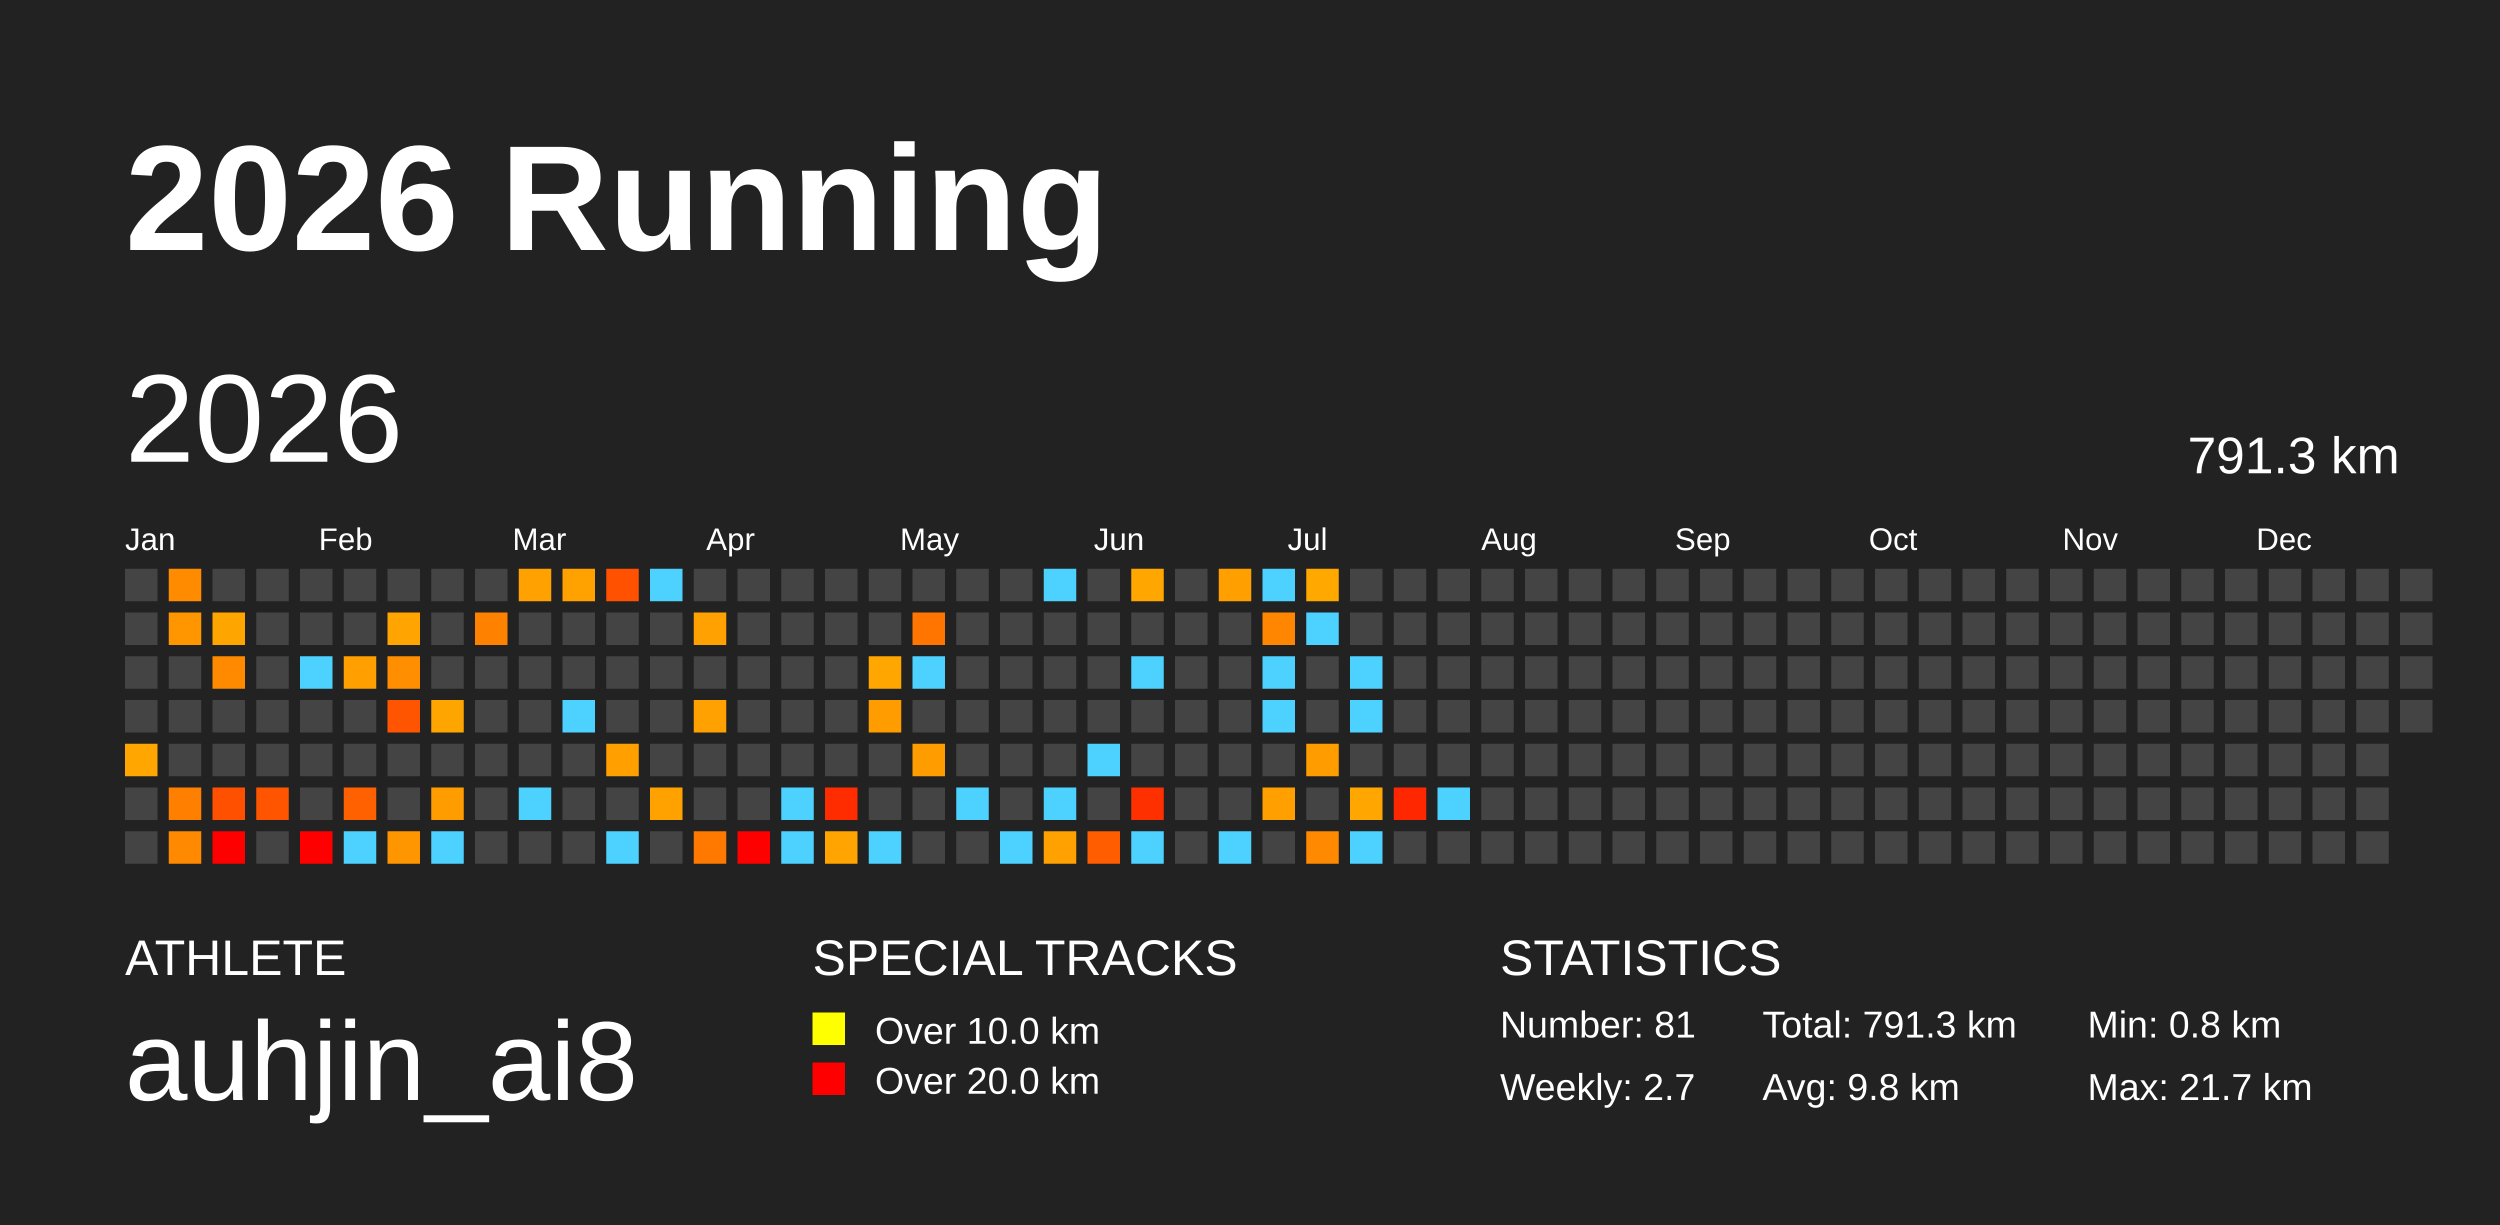
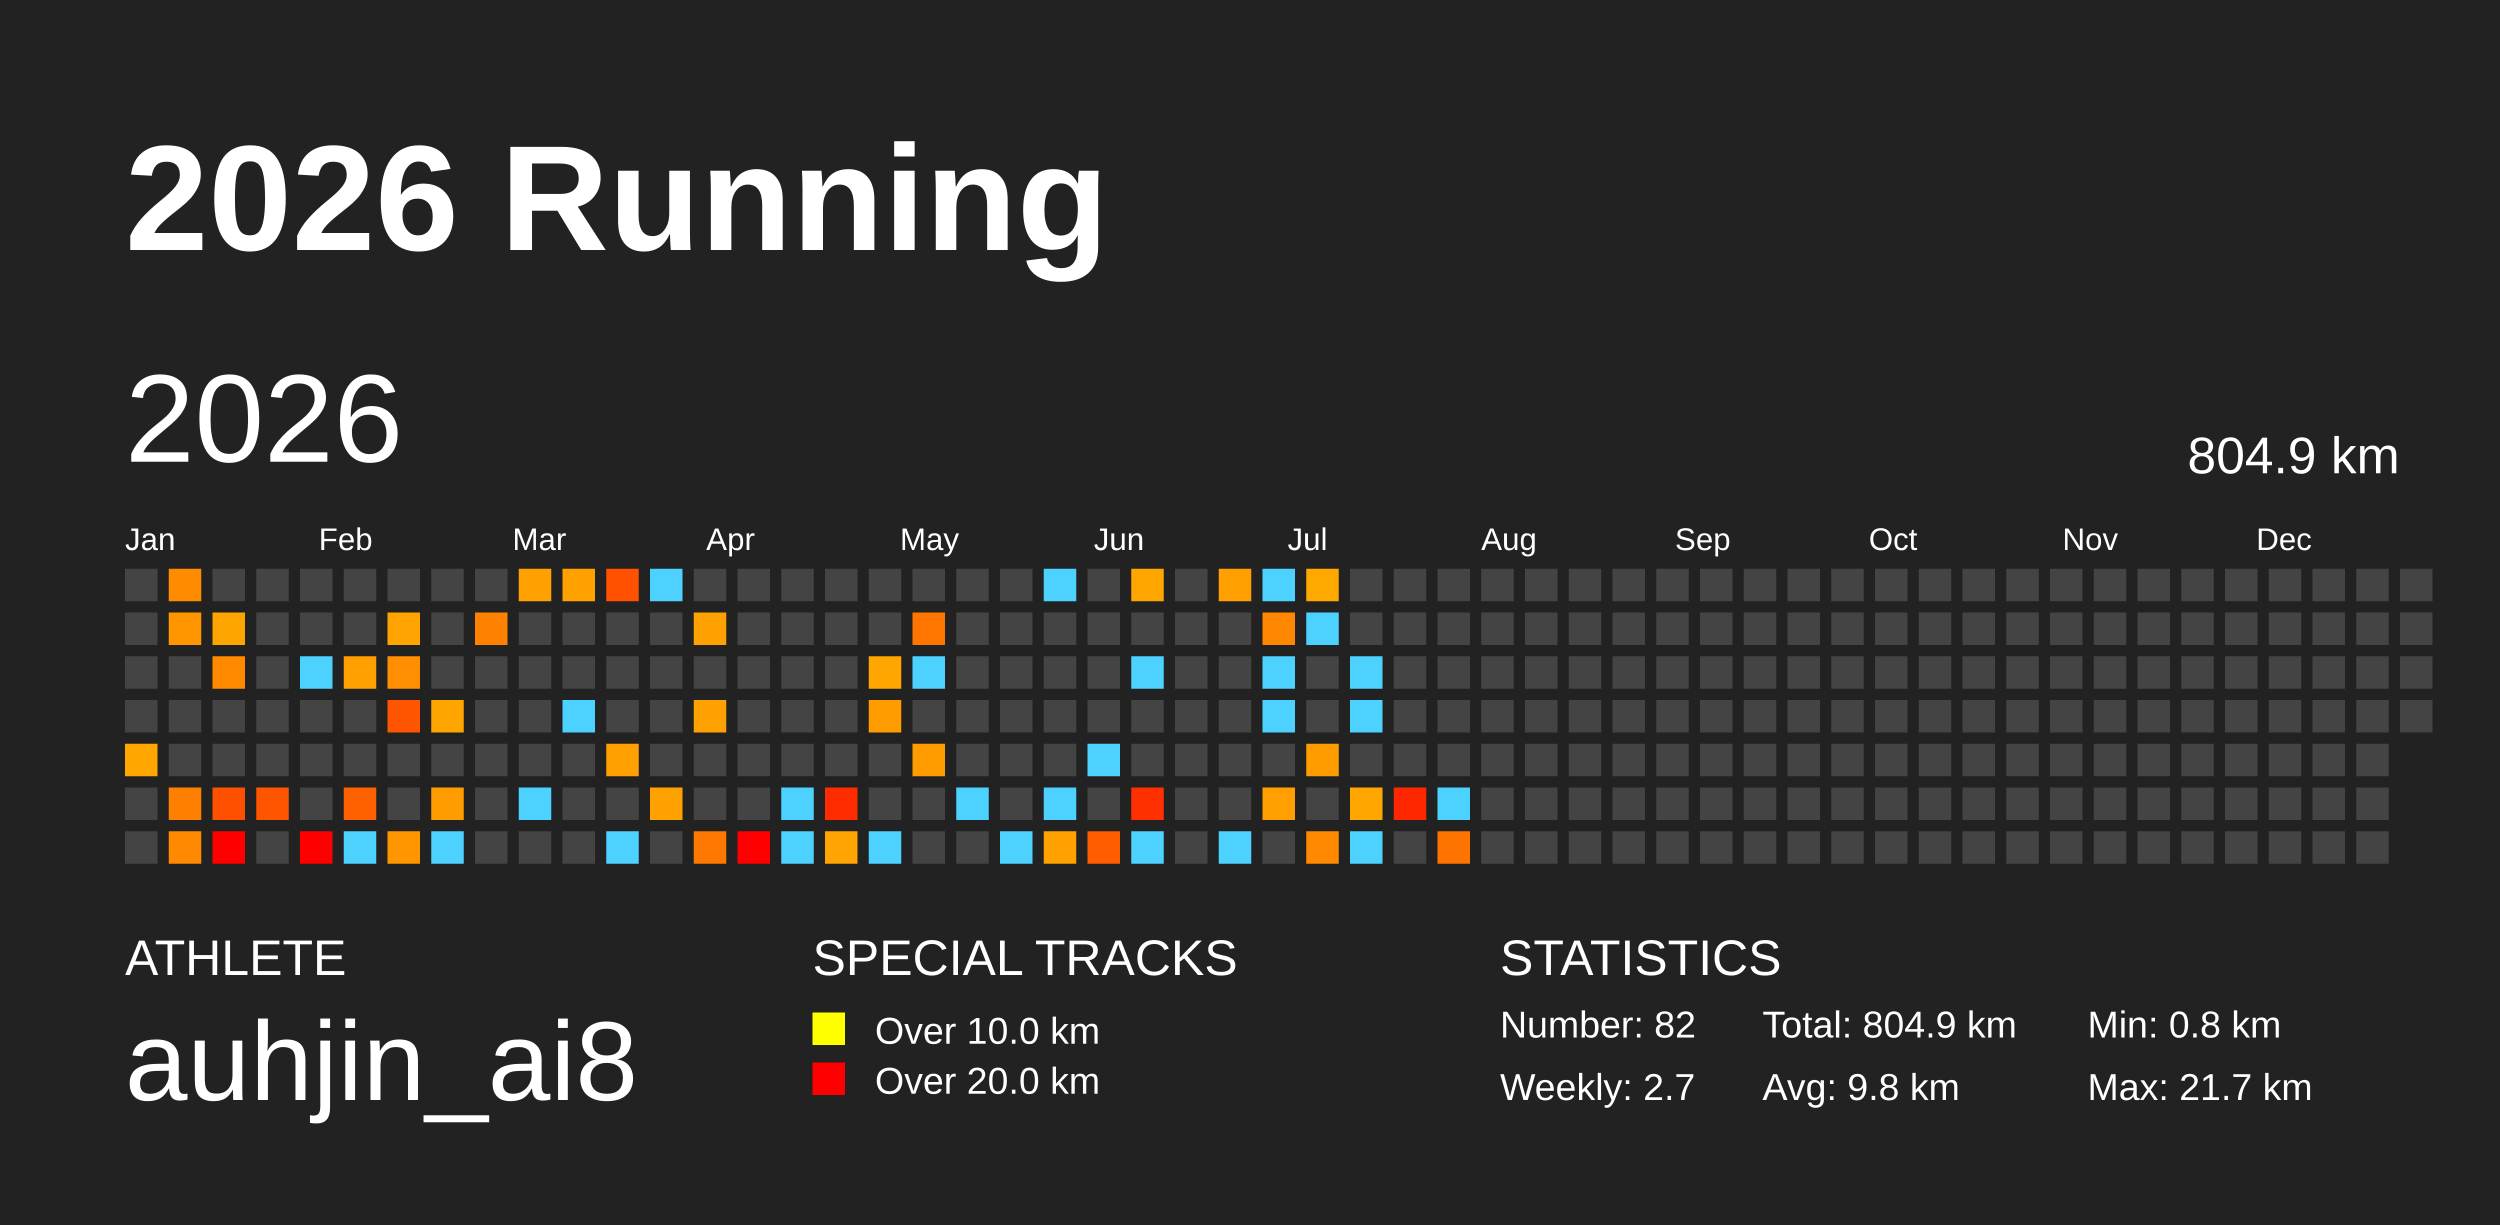
<svg xmlns="http://www.w3.org/2000/svg" baseProfile="full" height="98mm" version="1.1" viewBox="0,0,200,98" width="200mm">
  <defs />
  <rect fill="#222222" height="98" width="200" x="0" y="0" />
  <text fill="#FFFFFF" style="font-size:12px; font-family:Arial; font-weight:bold;" x="10" y="20">2026 Running</text>
  <text fill="#FFFFFF" style="font-size:4px; font-family:Arial" x="10" y="78">ATHLETE</text>
  <text fill="#FFFFFF" style="font-size:9px; font-family:Arial" x="10" y="88">auhjin_ai8</text>
  <text fill="#FFFFFF" style="font-size:4px; font-family:Arial" x="65" y="78">SPECIAL TRACKS</text>
  <rect fill="yellow" height="2.6" width="2.6" x="65" y="81" />
  <text fill="#FFFFFF" style="font-size:3px; font-family:Arial" x="70" y="83.5">Over 10.0 km</text>
  <rect fill="red" height="2.6" width="2.6" x="65" y="85" />
  <text fill="#FFFFFF" style="font-size:3px; font-family:Arial" x="70" y="87.5">Over 20.0 km</text>
  <text fill="#FFFFFF" style="font-size:4px; font-family:Arial" x="120" y="78">STATISTICS</text>
-   <text fill="#FFFFFF" style="font-size:3px; font-family:Arial" x="120" y="83">Number: 81</text>
+   <text fill="#FFFFFF" style="font-size:3px; font-family:Arial" x="120" y="83">Number: 82</text>
  <text fill="#FFFFFF" style="font-size:3px; font-family:Arial" x="120" y="88">Weekly: 2.7</text>
-   <text fill="#FFFFFF" style="font-size:3px; font-family:Arial" x="141" y="83">Total: 791.3 km</text>
+   <text fill="#FFFFFF" style="font-size:3px; font-family:Arial" x="141" y="83">Total: 804.9 km</text>
  <text fill="#FFFFFF" style="font-size:3px; font-family:Arial" x="141" y="88">Avg: 9.8 km</text>
  <text fill="#FFFFFF" style="font-size:3px; font-family:Arial" x="167" y="83">Min: 0.8 km</text>
  <text fill="#FFFFFF" style="font-size:3px; font-family:Arial" x="167" y="88">Max: 21.7 km</text>
  <text dominant-baseline="hanging" fill="#FFFFFF" style="font-size:10.0px; font-family:Arial;" x="10" y="30">2026</text>
-   <text dominant-baseline="hanging" fill="#FFFFFF" style="font-size:4.125px; font-family:Arial;" x="175" y="35">791.3 km</text>
+   <text dominant-baseline="hanging" fill="#FFFFFF" style="font-size:4.125px; font-family:Arial;" x="175" y="35">804.9 km</text>
  <text fill="#FFFFFF" style="font-size:2.5px; font-family:Arial" x="10.0" y="44">Jan</text>
  <text fill="#FFFFFF" style="font-size:2.5px; font-family:Arial" x="25.5" y="44">Feb</text>
  <text fill="#FFFFFF" style="font-size:2.5px; font-family:Arial" x="41.0" y="44">Mar</text>
  <text fill="#FFFFFF" style="font-size:2.5px; font-family:Arial" x="56.5" y="44">Apr</text>
  <text fill="#FFFFFF" style="font-size:2.5px; font-family:Arial" x="72.0" y="44">May</text>
  <text fill="#FFFFFF" style="font-size:2.5px; font-family:Arial" x="87.5" y="44">Jun</text>
  <text fill="#FFFFFF" style="font-size:2.5px; font-family:Arial" x="103.0" y="44">Jul</text>
  <text fill="#FFFFFF" style="font-size:2.5px; font-family:Arial" x="118.5" y="44">Aug</text>
  <text fill="#FFFFFF" style="font-size:2.5px; font-family:Arial" x="134.0" y="44">Sep</text>
  <text fill="#FFFFFF" style="font-size:2.5px; font-family:Arial" x="149.5" y="44">Oct</text>
  <text fill="#FFFFFF" style="font-size:2.5px; font-family:Arial" x="165.0" y="44">Nov</text>
  <text fill="#FFFFFF" style="font-size:2.5px; font-family:Arial" x="180.5" y="44">Dec</text>
  <rect fill="#444444" height="2.6" width="2.6" x="10.0" y="45.5" />
  <rect fill="#444444" height="2.6" width="2.6" x="10.0" y="49.0" />
  <rect fill="#444444" height="2.6" width="2.6" x="10.0" y="52.5" />
  <rect fill="#444444" height="2.6" width="2.6" x="10.0" y="56.0" />
  <rect fill="#ffa600" height="2.6" width="2.6" x="10.0" y="59.5" />
  <rect fill="#444444" height="2.6" width="2.6" x="10.0" y="63.0" />
  <rect fill="#444444" height="2.6" width="2.6" x="10.0" y="66.5" />
  <rect fill="#ff8b00" height="2.6" width="2.6" x="13.5" y="45.5" />
  <rect fill="#ff9600" height="2.6" width="2.6" x="13.5" y="49.0" />
  <rect fill="#444444" height="2.6" width="2.6" x="13.5" y="52.5" />
  <rect fill="#444444" height="2.6" width="2.6" x="13.5" y="56.0" />
  <rect fill="#444444" height="2.6" width="2.6" x="13.5" y="59.5" />
  <rect fill="#ff8000" height="2.6" width="2.6" x="13.5" y="63.0" />
  <rect fill="#ff8900" height="2.6" width="2.6" x="13.5" y="66.5" />
  <rect fill="#444444" height="2.6" width="2.6" x="17.0" y="45.5" />
  <rect fill="#ffa500" height="2.6" width="2.6" x="17.0" y="49.0" />
  <rect fill="#ff8a00" height="2.6" width="2.6" x="17.0" y="52.5" />
  <rect fill="#444444" height="2.6" width="2.6" x="17.0" y="56.0" />
  <rect fill="#444444" height="2.6" width="2.6" x="17.0" y="59.5" />
  <rect fill="#ff5000" height="2.6" width="2.6" x="17.0" y="63.0" />
  <rect fill="red" height="2.6" width="2.6" x="17.0" y="66.5" />
  <rect fill="#444444" height="2.6" width="2.6" x="20.5" y="45.5" />
  <rect fill="#444444" height="2.6" width="2.6" x="20.5" y="49.0" />
  <rect fill="#444444" height="2.6" width="2.6" x="20.5" y="52.5" />
  <rect fill="#444444" height="2.6" width="2.6" x="20.5" y="56.0" />
  <rect fill="#444444" height="2.6" width="2.6" x="20.5" y="59.5" />
  <rect fill="#ff5500" height="2.6" width="2.6" x="20.5" y="63.0" />
  <rect fill="#444444" height="2.6" width="2.6" x="20.5" y="66.5" />
  <rect fill="#444444" height="2.6" width="2.6" x="24.0" y="45.5" />
  <rect fill="#444444" height="2.6" width="2.6" x="24.0" y="49.0" />
  <rect fill="#4dd2ff" height="2.6" width="2.6" x="24.0" y="52.5" />
  <rect fill="#444444" height="2.6" width="2.6" x="24.0" y="56.0" />
  <rect fill="#444444" height="2.6" width="2.6" x="24.0" y="59.5" />
  <rect fill="#444444" height="2.6" width="2.6" x="24.0" y="63.0" />
  <rect fill="red" height="2.6" width="2.6" x="24.0" y="66.5" />
  <rect fill="#444444" height="2.6" width="2.6" x="27.5" y="45.5" />
  <rect fill="#444444" height="2.6" width="2.6" x="27.5" y="49.0" />
  <rect fill="#ffa000" height="2.6" width="2.6" x="27.5" y="52.5" />
  <rect fill="#444444" height="2.6" width="2.6" x="27.5" y="56.0" />
  <rect fill="#444444" height="2.6" width="2.6" x="27.5" y="59.5" />
  <rect fill="#ff6000" height="2.6" width="2.6" x="27.5" y="63.0" />
  <rect fill="#4dd2ff" height="2.6" width="2.6" x="27.5" y="66.5" />
  <rect fill="#444444" height="2.6" width="2.6" x="31.0" y="45.5" />
  <rect fill="#ffa400" height="2.6" width="2.6" x="31.0" y="49.0" />
  <rect fill="#ff8f00" height="2.6" width="2.6" x="31.0" y="52.5" />
  <rect fill="#ff5500" height="2.6" width="2.6" x="31.0" y="56.0" />
  <rect fill="#444444" height="2.6" width="2.6" x="31.0" y="59.5" />
  <rect fill="#444444" height="2.6" width="2.6" x="31.0" y="63.0" />
  <rect fill="#ff9600" height="2.6" width="2.6" x="31.0" y="66.5" />
  <rect fill="#444444" height="2.6" width="2.6" x="34.5" y="45.5" />
  <rect fill="#444444" height="2.6" width="2.6" x="34.5" y="49.0" />
  <rect fill="#444444" height="2.6" width="2.6" x="34.5" y="52.5" />
  <rect fill="#ffa500" height="2.6" width="2.6" x="34.5" y="56.0" />
  <rect fill="#444444" height="2.6" width="2.6" x="34.5" y="59.5" />
  <rect fill="#ff9d00" height="2.6" width="2.6" x="34.5" y="63.0" />
  <rect fill="#4dd2ff" height="2.6" width="2.6" x="34.5" y="66.5" />
  <rect fill="#444444" height="2.6" width="2.6" x="38.0" y="45.5" />
  <rect fill="#ff8100" height="2.6" width="2.6" x="38.0" y="49.0" />
  <rect fill="#444444" height="2.6" width="2.6" x="38.0" y="52.5" />
  <rect fill="#444444" height="2.6" width="2.6" x="38.0" y="56.0" />
  <rect fill="#444444" height="2.6" width="2.6" x="38.0" y="59.5" />
  <rect fill="#444444" height="2.6" width="2.6" x="38.0" y="63.0" />
  <rect fill="#444444" height="2.6" width="2.6" x="38.0" y="66.5" />
  <rect fill="#ffa100" height="2.6" width="2.6" x="41.5" y="45.5" />
  <rect fill="#444444" height="2.6" width="2.6" x="41.5" y="49.0" />
  <rect fill="#444444" height="2.6" width="2.6" x="41.5" y="52.5" />
  <rect fill="#444444" height="2.6" width="2.6" x="41.5" y="56.0" />
  <rect fill="#444444" height="2.6" width="2.6" x="41.5" y="59.5" />
  <rect fill="#4dd2ff" height="2.6" width="2.6" x="41.5" y="63.0" />
  <rect fill="#444444" height="2.6" width="2.6" x="41.5" y="66.5" />
  <rect fill="#ffa200" height="2.6" width="2.6" x="45.0" y="45.5" />
  <rect fill="#444444" height="2.6" width="2.6" x="45.0" y="49.0" />
  <rect fill="#444444" height="2.6" width="2.6" x="45.0" y="52.5" />
  <rect fill="#4dd2ff" height="2.6" width="2.6" x="45.0" y="56.0" />
  <rect fill="#444444" height="2.6" width="2.6" x="45.0" y="59.5" />
  <rect fill="#444444" height="2.6" width="2.6" x="45.0" y="63.0" />
  <rect fill="#444444" height="2.6" width="2.6" x="45.0" y="66.5" />
  <rect fill="#ff5100" height="2.6" width="2.6" x="48.5" y="45.5" />
  <rect fill="#444444" height="2.6" width="2.6" x="48.5" y="49.0" />
  <rect fill="#444444" height="2.6" width="2.6" x="48.5" y="52.5" />
  <rect fill="#444444" height="2.6" width="2.6" x="48.5" y="56.0" />
  <rect fill="#ffa000" height="2.6" width="2.6" x="48.5" y="59.5" />
  <rect fill="#444444" height="2.6" width="2.6" x="48.5" y="63.0" />
  <rect fill="#4dd2ff" height="2.6" width="2.6" x="48.5" y="66.5" />
  <rect fill="#4dd2ff" height="2.6" width="2.6" x="52.0" y="45.5" />
  <rect fill="#444444" height="2.6" width="2.6" x="52.0" y="49.0" />
  <rect fill="#444444" height="2.6" width="2.6" x="52.0" y="52.5" />
  <rect fill="#444444" height="2.6" width="2.6" x="52.0" y="56.0" />
  <rect fill="#444444" height="2.6" width="2.6" x="52.0" y="59.5" />
  <rect fill="#ffa200" height="2.6" width="2.6" x="52.0" y="63.0" />
  <rect fill="#444444" height="2.6" width="2.6" x="52.0" y="66.5" />
  <rect fill="#444444" height="2.6" width="2.6" x="55.5" y="45.5" />
  <rect fill="#ffa100" height="2.6" width="2.6" x="55.5" y="49.0" />
  <rect fill="#444444" height="2.6" width="2.6" x="55.5" y="52.5" />
  <rect fill="#ffa100" height="2.6" width="2.6" x="55.5" y="56.0" />
  <rect fill="#444444" height="2.6" width="2.6" x="55.5" y="59.5" />
  <rect fill="#444444" height="2.6" width="2.6" x="55.5" y="63.0" />
  <rect fill="#ff7800" height="2.6" width="2.6" x="55.5" y="66.5" />
  <rect fill="#444444" height="2.6" width="2.6" x="59.0" y="45.5" />
  <rect fill="#444444" height="2.6" width="2.6" x="59.0" y="49.0" />
  <rect fill="#444444" height="2.6" width="2.6" x="59.0" y="52.5" />
  <rect fill="#444444" height="2.6" width="2.6" x="59.0" y="56.0" />
  <rect fill="#444444" height="2.6" width="2.6" x="59.0" y="59.5" />
  <rect fill="#444444" height="2.6" width="2.6" x="59.0" y="63.0" />
  <rect fill="red" height="2.6" width="2.6" x="59.0" y="66.5" />
  <rect fill="#444444" height="2.6" width="2.6" x="62.5" y="45.5" />
  <rect fill="#444444" height="2.6" width="2.6" x="62.5" y="49.0" />
  <rect fill="#444444" height="2.6" width="2.6" x="62.5" y="52.5" />
  <rect fill="#444444" height="2.6" width="2.6" x="62.5" y="56.0" />
  <rect fill="#444444" height="2.6" width="2.6" x="62.5" y="59.5" />
  <rect fill="#4dd2ff" height="2.6" width="2.6" x="62.5" y="63.0" />
  <rect fill="#4dd2ff" height="2.6" width="2.6" x="62.5" y="66.5" />
  <rect fill="#444444" height="2.6" width="2.6" x="66.0" y="45.5" />
  <rect fill="#444444" height="2.6" width="2.6" x="66.0" y="49.0" />
  <rect fill="#444444" height="2.6" width="2.6" x="66.0" y="52.5" />
  <rect fill="#444444" height="2.6" width="2.6" x="66.0" y="56.0" />
  <rect fill="#444444" height="2.6" width="2.6" x="66.0" y="59.5" />
  <rect fill="#ff2c00" height="2.6" width="2.6" x="66.0" y="63.0" />
  <rect fill="#ffa400" height="2.6" width="2.6" x="66.0" y="66.5" />
  <rect fill="#444444" height="2.6" width="2.6" x="69.5" y="45.5" />
  <rect fill="#444444" height="2.6" width="2.6" x="69.5" y="49.0" />
  <rect fill="#ffa700" height="2.6" width="2.6" x="69.5" y="52.5" />
  <rect fill="#ff9c00" height="2.6" width="2.6" x="69.5" y="56.0" />
  <rect fill="#444444" height="2.6" width="2.6" x="69.5" y="59.5" />
  <rect fill="#444444" height="2.6" width="2.6" x="69.5" y="63.0" />
  <rect fill="#4dd2ff" height="2.6" width="2.6" x="69.5" y="66.5" />
  <rect fill="#444444" height="2.6" width="2.6" x="73.0" y="45.5" />
  <rect fill="#ff7500" height="2.6" width="2.6" x="73.0" y="49.0" />
  <rect fill="#4dd2ff" height="2.6" width="2.6" x="73.0" y="52.5" />
  <rect fill="#444444" height="2.6" width="2.6" x="73.0" y="56.0" />
  <rect fill="#ff9c00" height="2.6" width="2.6" x="73.0" y="59.5" />
  <rect fill="#444444" height="2.6" width="2.6" x="73.0" y="63.0" />
  <rect fill="#444444" height="2.6" width="2.6" x="73.0" y="66.5" />
  <rect fill="#444444" height="2.6" width="2.6" x="76.5" y="45.5" />
  <rect fill="#444444" height="2.6" width="2.6" x="76.5" y="49.0" />
  <rect fill="#444444" height="2.6" width="2.6" x="76.5" y="52.5" />
  <rect fill="#444444" height="2.6" width="2.6" x="76.5" y="56.0" />
  <rect fill="#444444" height="2.6" width="2.6" x="76.5" y="59.5" />
  <rect fill="#4dd2ff" height="2.6" width="2.6" x="76.5" y="63.0" />
  <rect fill="#444444" height="2.6" width="2.6" x="76.5" y="66.5" />
  <rect fill="#444444" height="2.6" width="2.6" x="80.0" y="45.5" />
  <rect fill="#444444" height="2.6" width="2.6" x="80.0" y="49.0" />
  <rect fill="#444444" height="2.6" width="2.6" x="80.0" y="52.5" />
  <rect fill="#444444" height="2.6" width="2.6" x="80.0" y="56.0" />
  <rect fill="#444444" height="2.6" width="2.6" x="80.0" y="59.5" />
  <rect fill="#444444" height="2.6" width="2.6" x="80.0" y="63.0" />
  <rect fill="#4dd2ff" height="2.6" width="2.6" x="80.0" y="66.5" />
  <rect fill="#4dd2ff" height="2.6" width="2.6" x="83.5" y="45.5" />
  <rect fill="#444444" height="2.6" width="2.6" x="83.5" y="49.0" />
  <rect fill="#444444" height="2.6" width="2.6" x="83.5" y="52.5" />
  <rect fill="#444444" height="2.6" width="2.6" x="83.5" y="56.0" />
  <rect fill="#444444" height="2.6" width="2.6" x="83.5" y="59.5" />
  <rect fill="#4dd2ff" height="2.6" width="2.6" x="83.5" y="63.0" />
  <rect fill="#ffa100" height="2.6" width="2.6" x="83.5" y="66.5" />
  <rect fill="#444444" height="2.6" width="2.6" x="87.0" y="45.5" />
  <rect fill="#444444" height="2.6" width="2.6" x="87.0" y="49.0" />
  <rect fill="#444444" height="2.6" width="2.6" x="87.0" y="52.5" />
  <rect fill="#444444" height="2.6" width="2.6" x="87.0" y="56.0" />
  <rect fill="#4dd2ff" height="2.6" width="2.6" x="87.0" y="59.5" />
  <rect fill="#444444" height="2.6" width="2.6" x="87.0" y="63.0" />
  <rect fill="#ff5d00" height="2.6" width="2.6" x="87.0" y="66.5" />
  <rect fill="#ffa600" height="2.6" width="2.6" x="90.5" y="45.5" />
  <rect fill="#444444" height="2.6" width="2.6" x="90.5" y="49.0" />
  <rect fill="#4dd2ff" height="2.6" width="2.6" x="90.5" y="52.5" />
  <rect fill="#444444" height="2.6" width="2.6" x="90.5" y="56.0" />
  <rect fill="#444444" height="2.6" width="2.6" x="90.5" y="59.5" />
  <rect fill="#ff3000" height="2.6" width="2.6" x="90.5" y="63.0" />
  <rect fill="#4dd2ff" height="2.6" width="2.6" x="90.5" y="66.5" />
  <rect fill="#444444" height="2.6" width="2.6" x="94.0" y="45.5" />
  <rect fill="#444444" height="2.6" width="2.6" x="94.0" y="49.0" />
  <rect fill="#444444" height="2.6" width="2.6" x="94.0" y="52.5" />
  <rect fill="#444444" height="2.6" width="2.6" x="94.0" y="56.0" />
  <rect fill="#444444" height="2.6" width="2.6" x="94.0" y="59.5" />
  <rect fill="#444444" height="2.6" width="2.6" x="94.0" y="63.0" />
  <rect fill="#444444" height="2.6" width="2.6" x="94.0" y="66.5" />
  <rect fill="#ffa000" height="2.6" width="2.6" x="97.5" y="45.5" />
  <rect fill="#444444" height="2.6" width="2.6" x="97.5" y="49.0" />
  <rect fill="#444444" height="2.6" width="2.6" x="97.5" y="52.5" />
  <rect fill="#444444" height="2.6" width="2.6" x="97.5" y="56.0" />
  <rect fill="#444444" height="2.6" width="2.6" x="97.5" y="59.5" />
  <rect fill="#444444" height="2.6" width="2.6" x="97.5" y="63.0" />
  <rect fill="#4dd2ff" height="2.6" width="2.6" x="97.5" y="66.5" />
  <rect fill="#4dd2ff" height="2.6" width="2.6" x="101.0" y="45.5" />
  <rect fill="#ff8600" height="2.6" width="2.6" x="101.0" y="49.0" />
  <rect fill="#4dd2ff" height="2.6" width="2.6" x="101.0" y="52.5" />
  <rect fill="#4dd2ff" height="2.6" width="2.6" x="101.0" y="56.0" />
  <rect fill="#444444" height="2.6" width="2.6" x="101.0" y="59.5" />
  <rect fill="#ffa000" height="2.6" width="2.6" x="101.0" y="63.0" />
  <rect fill="#444444" height="2.6" width="2.6" x="101.0" y="66.5" />
  <rect fill="#ffa800" height="2.6" width="2.6" x="104.5" y="45.5" />
  <rect fill="#4dd2ff" height="2.6" width="2.6" x="104.5" y="49.0" />
  <rect fill="#444444" height="2.6" width="2.6" x="104.5" y="52.5" />
  <rect fill="#444444" height="2.6" width="2.6" x="104.5" y="56.0" />
  <rect fill="#ff9d00" height="2.6" width="2.6" x="104.5" y="59.5" />
  <rect fill="#444444" height="2.6" width="2.6" x="104.5" y="63.0" />
  <rect fill="#ff8900" height="2.6" width="2.6" x="104.5" y="66.5" />
  <rect fill="#444444" height="2.6" width="2.6" x="108.0" y="45.5" />
  <rect fill="#444444" height="2.6" width="2.6" x="108.0" y="49.0" />
  <rect fill="#4dd2ff" height="2.6" width="2.6" x="108.0" y="52.5" />
  <rect fill="#4dd2ff" height="2.6" width="2.6" x="108.0" y="56.0" />
  <rect fill="#444444" height="2.6" width="2.6" x="108.0" y="59.5" />
  <rect fill="#ffa700" height="2.6" width="2.6" x="108.0" y="63.0" />
  <rect fill="#4dd2ff" height="2.6" width="2.6" x="108.0" y="66.5" />
  <rect fill="#444444" height="2.6" width="2.6" x="111.5" y="45.5" />
  <rect fill="#444444" height="2.6" width="2.6" x="111.5" y="49.0" />
  <rect fill="#444444" height="2.6" width="2.6" x="111.5" y="52.5" />
  <rect fill="#444444" height="2.6" width="2.6" x="111.5" y="56.0" />
  <rect fill="#444444" height="2.6" width="2.6" x="111.5" y="59.5" />
  <rect fill="#ff2700" height="2.6" width="2.6" x="111.5" y="63.0" />
  <rect fill="#444444" height="2.6" width="2.6" x="111.5" y="66.5" />
  <rect fill="#444444" height="2.6" width="2.6" x="115.0" y="45.5" />
  <rect fill="#444444" height="2.6" width="2.6" x="115.0" y="49.0" />
  <rect fill="#444444" height="2.6" width="2.6" x="115.0" y="52.5" />
  <rect fill="#444444" height="2.6" width="2.6" x="115.0" y="56.0" />
  <rect fill="#444444" height="2.6" width="2.6" x="115.0" y="59.5" />
  <rect fill="#4dd2ff" height="2.6" width="2.6" x="115.0" y="63.0" />
-   <rect fill="#444444" height="2.6" width="2.6" x="115.0" y="66.5" />
+   <rect fill="#ff7400" height="2.6" width="2.6" x="115.0" y="66.5" />
  <rect fill="#444444" height="2.6" width="2.6" x="118.5" y="45.5" />
  <rect fill="#444444" height="2.6" width="2.6" x="118.5" y="49.0" />
  <rect fill="#444444" height="2.6" width="2.6" x="118.5" y="52.5" />
  <rect fill="#444444" height="2.6" width="2.6" x="118.5" y="56.0" />
  <rect fill="#444444" height="2.6" width="2.6" x="118.5" y="59.5" />
  <rect fill="#444444" height="2.6" width="2.6" x="118.5" y="63.0" />
  <rect fill="#444444" height="2.6" width="2.6" x="118.5" y="66.5" />
  <rect fill="#444444" height="2.6" width="2.6" x="122.0" y="45.5" />
  <rect fill="#444444" height="2.6" width="2.6" x="122.0" y="49.0" />
  <rect fill="#444444" height="2.6" width="2.6" x="122.0" y="52.5" />
  <rect fill="#444444" height="2.6" width="2.6" x="122.0" y="56.0" />
  <rect fill="#444444" height="2.6" width="2.6" x="122.0" y="59.5" />
  <rect fill="#444444" height="2.6" width="2.6" x="122.0" y="63.0" />
  <rect fill="#444444" height="2.6" width="2.6" x="122.0" y="66.5" />
  <rect fill="#444444" height="2.6" width="2.6" x="125.5" y="45.5" />
  <rect fill="#444444" height="2.6" width="2.6" x="125.5" y="49.0" />
  <rect fill="#444444" height="2.6" width="2.6" x="125.5" y="52.5" />
  <rect fill="#444444" height="2.6" width="2.6" x="125.5" y="56.0" />
  <rect fill="#444444" height="2.6" width="2.6" x="125.5" y="59.5" />
  <rect fill="#444444" height="2.6" width="2.6" x="125.5" y="63.0" />
  <rect fill="#444444" height="2.6" width="2.6" x="125.5" y="66.5" />
  <rect fill="#444444" height="2.6" width="2.6" x="129.0" y="45.5" />
  <rect fill="#444444" height="2.6" width="2.6" x="129.0" y="49.0" />
  <rect fill="#444444" height="2.6" width="2.6" x="129.0" y="52.5" />
  <rect fill="#444444" height="2.6" width="2.6" x="129.0" y="56.0" />
  <rect fill="#444444" height="2.6" width="2.6" x="129.0" y="59.5" />
  <rect fill="#444444" height="2.6" width="2.6" x="129.0" y="63.0" />
  <rect fill="#444444" height="2.6" width="2.6" x="129.0" y="66.5" />
  <rect fill="#444444" height="2.6" width="2.6" x="132.5" y="45.5" />
  <rect fill="#444444" height="2.6" width="2.6" x="132.5" y="49.0" />
  <rect fill="#444444" height="2.6" width="2.6" x="132.5" y="52.5" />
  <rect fill="#444444" height="2.6" width="2.6" x="132.5" y="56.0" />
  <rect fill="#444444" height="2.6" width="2.6" x="132.5" y="59.5" />
  <rect fill="#444444" height="2.6" width="2.6" x="132.5" y="63.0" />
  <rect fill="#444444" height="2.6" width="2.6" x="132.5" y="66.5" />
  <rect fill="#444444" height="2.6" width="2.6" x="136.0" y="45.5" />
  <rect fill="#444444" height="2.6" width="2.6" x="136.0" y="49.0" />
  <rect fill="#444444" height="2.6" width="2.6" x="136.0" y="52.5" />
  <rect fill="#444444" height="2.6" width="2.6" x="136.0" y="56.0" />
  <rect fill="#444444" height="2.6" width="2.6" x="136.0" y="59.5" />
  <rect fill="#444444" height="2.6" width="2.6" x="136.0" y="63.0" />
  <rect fill="#444444" height="2.6" width="2.6" x="136.0" y="66.5" />
  <rect fill="#444444" height="2.6" width="2.6" x="139.5" y="45.5" />
  <rect fill="#444444" height="2.6" width="2.6" x="139.5" y="49.0" />
  <rect fill="#444444" height="2.6" width="2.6" x="139.5" y="52.5" />
  <rect fill="#444444" height="2.6" width="2.6" x="139.5" y="56.0" />
  <rect fill="#444444" height="2.6" width="2.6" x="139.5" y="59.5" />
  <rect fill="#444444" height="2.6" width="2.6" x="139.5" y="63.0" />
  <rect fill="#444444" height="2.6" width="2.6" x="139.5" y="66.5" />
  <rect fill="#444444" height="2.6" width="2.6" x="143.0" y="45.5" />
  <rect fill="#444444" height="2.6" width="2.6" x="143.0" y="49.0" />
  <rect fill="#444444" height="2.6" width="2.6" x="143.0" y="52.5" />
  <rect fill="#444444" height="2.6" width="2.6" x="143.0" y="56.0" />
  <rect fill="#444444" height="2.6" width="2.6" x="143.0" y="59.5" />
  <rect fill="#444444" height="2.6" width="2.6" x="143.0" y="63.0" />
  <rect fill="#444444" height="2.6" width="2.6" x="143.0" y="66.5" />
  <rect fill="#444444" height="2.6" width="2.6" x="146.5" y="45.5" />
  <rect fill="#444444" height="2.6" width="2.6" x="146.5" y="49.0" />
  <rect fill="#444444" height="2.6" width="2.6" x="146.5" y="52.5" />
  <rect fill="#444444" height="2.6" width="2.6" x="146.5" y="56.0" />
  <rect fill="#444444" height="2.6" width="2.6" x="146.5" y="59.5" />
  <rect fill="#444444" height="2.6" width="2.6" x="146.5" y="63.0" />
  <rect fill="#444444" height="2.6" width="2.6" x="146.5" y="66.5" />
  <rect fill="#444444" height="2.6" width="2.6" x="150.0" y="45.5" />
  <rect fill="#444444" height="2.6" width="2.6" x="150.0" y="49.0" />
  <rect fill="#444444" height="2.6" width="2.6" x="150.0" y="52.5" />
  <rect fill="#444444" height="2.6" width="2.6" x="150.0" y="56.0" />
  <rect fill="#444444" height="2.6" width="2.6" x="150.0" y="59.5" />
  <rect fill="#444444" height="2.6" width="2.6" x="150.0" y="63.0" />
  <rect fill="#444444" height="2.6" width="2.6" x="150.0" y="66.5" />
  <rect fill="#444444" height="2.6" width="2.6" x="153.5" y="45.5" />
  <rect fill="#444444" height="2.6" width="2.6" x="153.5" y="49.0" />
  <rect fill="#444444" height="2.6" width="2.6" x="153.5" y="52.5" />
  <rect fill="#444444" height="2.6" width="2.6" x="153.5" y="56.0" />
  <rect fill="#444444" height="2.6" width="2.6" x="153.5" y="59.5" />
  <rect fill="#444444" height="2.6" width="2.6" x="153.5" y="63.0" />
  <rect fill="#444444" height="2.6" width="2.6" x="153.5" y="66.5" />
  <rect fill="#444444" height="2.6" width="2.6" x="157.0" y="45.5" />
  <rect fill="#444444" height="2.6" width="2.6" x="157.0" y="49.0" />
  <rect fill="#444444" height="2.6" width="2.6" x="157.0" y="52.5" />
  <rect fill="#444444" height="2.6" width="2.6" x="157.0" y="56.0" />
  <rect fill="#444444" height="2.6" width="2.6" x="157.0" y="59.5" />
  <rect fill="#444444" height="2.6" width="2.6" x="157.0" y="63.0" />
  <rect fill="#444444" height="2.6" width="2.6" x="157.0" y="66.5" />
  <rect fill="#444444" height="2.6" width="2.6" x="160.5" y="45.5" />
  <rect fill="#444444" height="2.6" width="2.6" x="160.5" y="49.0" />
  <rect fill="#444444" height="2.6" width="2.6" x="160.5" y="52.5" />
  <rect fill="#444444" height="2.6" width="2.6" x="160.5" y="56.0" />
  <rect fill="#444444" height="2.6" width="2.6" x="160.5" y="59.5" />
  <rect fill="#444444" height="2.6" width="2.6" x="160.5" y="63.0" />
  <rect fill="#444444" height="2.6" width="2.6" x="160.5" y="66.5" />
  <rect fill="#444444" height="2.6" width="2.6" x="164.0" y="45.5" />
  <rect fill="#444444" height="2.6" width="2.6" x="164.0" y="49.0" />
  <rect fill="#444444" height="2.6" width="2.6" x="164.0" y="52.5" />
  <rect fill="#444444" height="2.6" width="2.6" x="164.0" y="56.0" />
  <rect fill="#444444" height="2.6" width="2.6" x="164.0" y="59.5" />
  <rect fill="#444444" height="2.6" width="2.6" x="164.0" y="63.0" />
  <rect fill="#444444" height="2.6" width="2.6" x="164.0" y="66.5" />
  <rect fill="#444444" height="2.6" width="2.6" x="167.5" y="45.5" />
  <rect fill="#444444" height="2.6" width="2.6" x="167.5" y="49.0" />
  <rect fill="#444444" height="2.6" width="2.6" x="167.5" y="52.5" />
  <rect fill="#444444" height="2.6" width="2.6" x="167.5" y="56.0" />
  <rect fill="#444444" height="2.6" width="2.6" x="167.5" y="59.5" />
  <rect fill="#444444" height="2.6" width="2.6" x="167.5" y="63.0" />
  <rect fill="#444444" height="2.6" width="2.6" x="167.5" y="66.5" />
  <rect fill="#444444" height="2.6" width="2.6" x="171.0" y="45.5" />
  <rect fill="#444444" height="2.6" width="2.6" x="171.0" y="49.0" />
  <rect fill="#444444" height="2.6" width="2.6" x="171.0" y="52.5" />
  <rect fill="#444444" height="2.6" width="2.6" x="171.0" y="56.0" />
  <rect fill="#444444" height="2.6" width="2.6" x="171.0" y="59.5" />
  <rect fill="#444444" height="2.6" width="2.6" x="171.0" y="63.0" />
  <rect fill="#444444" height="2.6" width="2.6" x="171.0" y="66.5" />
  <rect fill="#444444" height="2.6" width="2.6" x="174.5" y="45.5" />
  <rect fill="#444444" height="2.6" width="2.6" x="174.5" y="49.0" />
  <rect fill="#444444" height="2.6" width="2.6" x="174.5" y="52.5" />
  <rect fill="#444444" height="2.6" width="2.6" x="174.5" y="56.0" />
  <rect fill="#444444" height="2.6" width="2.6" x="174.5" y="59.5" />
  <rect fill="#444444" height="2.6" width="2.6" x="174.5" y="63.0" />
  <rect fill="#444444" height="2.6" width="2.6" x="174.5" y="66.5" />
  <rect fill="#444444" height="2.6" width="2.6" x="178.0" y="45.5" />
  <rect fill="#444444" height="2.6" width="2.6" x="178.0" y="49.0" />
  <rect fill="#444444" height="2.6" width="2.6" x="178.0" y="52.5" />
  <rect fill="#444444" height="2.6" width="2.6" x="178.0" y="56.0" />
  <rect fill="#444444" height="2.6" width="2.6" x="178.0" y="59.5" />
  <rect fill="#444444" height="2.6" width="2.6" x="178.0" y="63.0" />
  <rect fill="#444444" height="2.6" width="2.6" x="178.0" y="66.5" />
  <rect fill="#444444" height="2.6" width="2.6" x="181.5" y="45.5" />
  <rect fill="#444444" height="2.6" width="2.6" x="181.5" y="49.0" />
  <rect fill="#444444" height="2.6" width="2.6" x="181.5" y="52.5" />
  <rect fill="#444444" height="2.6" width="2.6" x="181.5" y="56.0" />
  <rect fill="#444444" height="2.6" width="2.6" x="181.5" y="59.5" />
  <rect fill="#444444" height="2.6" width="2.6" x="181.5" y="63.0" />
  <rect fill="#444444" height="2.6" width="2.6" x="181.5" y="66.5" />
  <rect fill="#444444" height="2.6" width="2.6" x="185.0" y="45.5" />
  <rect fill="#444444" height="2.6" width="2.6" x="185.0" y="49.0" />
  <rect fill="#444444" height="2.6" width="2.6" x="185.0" y="52.5" />
  <rect fill="#444444" height="2.6" width="2.6" x="185.0" y="56.0" />
  <rect fill="#444444" height="2.6" width="2.6" x="185.0" y="59.5" />
  <rect fill="#444444" height="2.6" width="2.6" x="185.0" y="63.0" />
  <rect fill="#444444" height="2.6" width="2.6" x="185.0" y="66.5" />
  <rect fill="#444444" height="2.6" width="2.6" x="188.5" y="45.5" />
  <rect fill="#444444" height="2.6" width="2.6" x="188.5" y="49.0" />
  <rect fill="#444444" height="2.6" width="2.6" x="188.5" y="52.5" />
  <rect fill="#444444" height="2.6" width="2.6" x="188.5" y="56.0" />
  <rect fill="#444444" height="2.6" width="2.6" x="188.5" y="59.5" />
  <rect fill="#444444" height="2.6" width="2.6" x="188.5" y="63.0" />
  <rect fill="#444444" height="2.6" width="2.6" x="188.5" y="66.5" />
  <rect fill="#444444" height="2.6" width="2.6" x="192.0" y="45.5" />
  <rect fill="#444444" height="2.6" width="2.6" x="192.0" y="49.0" />
  <rect fill="#444444" height="2.6" width="2.6" x="192.0" y="52.5" />
  <rect fill="#444444" height="2.6" width="2.6" x="192.0" y="56.0" />
</svg>
